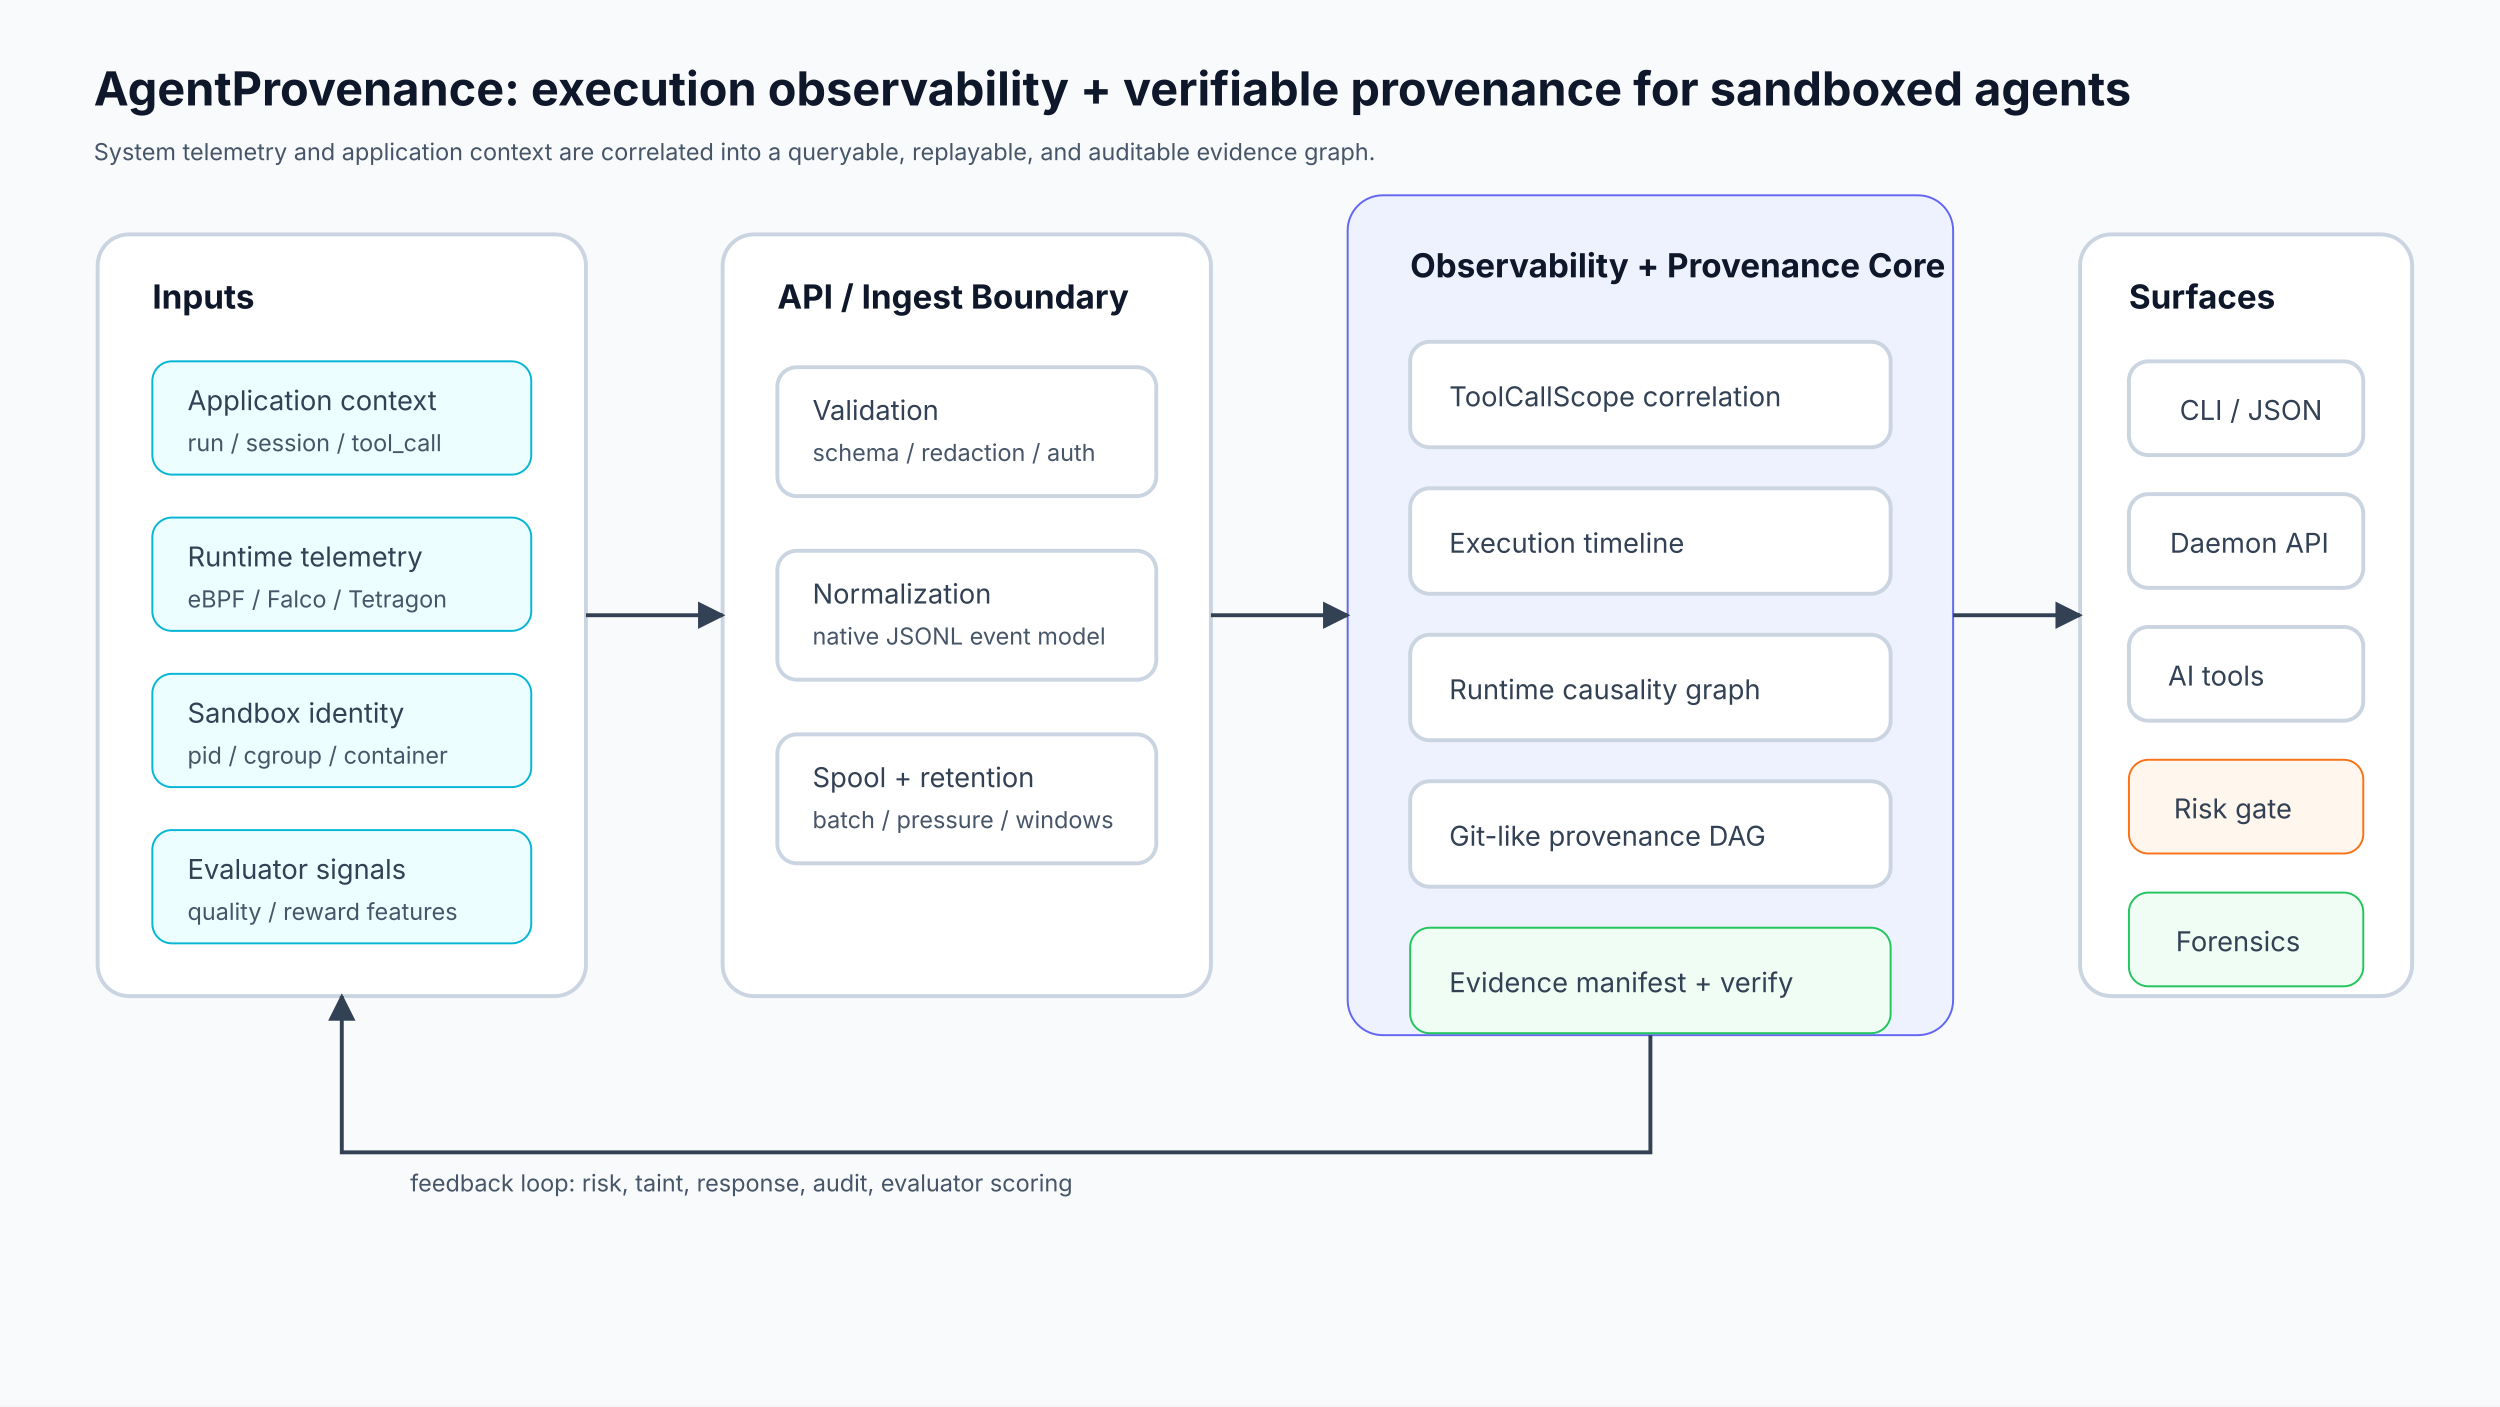
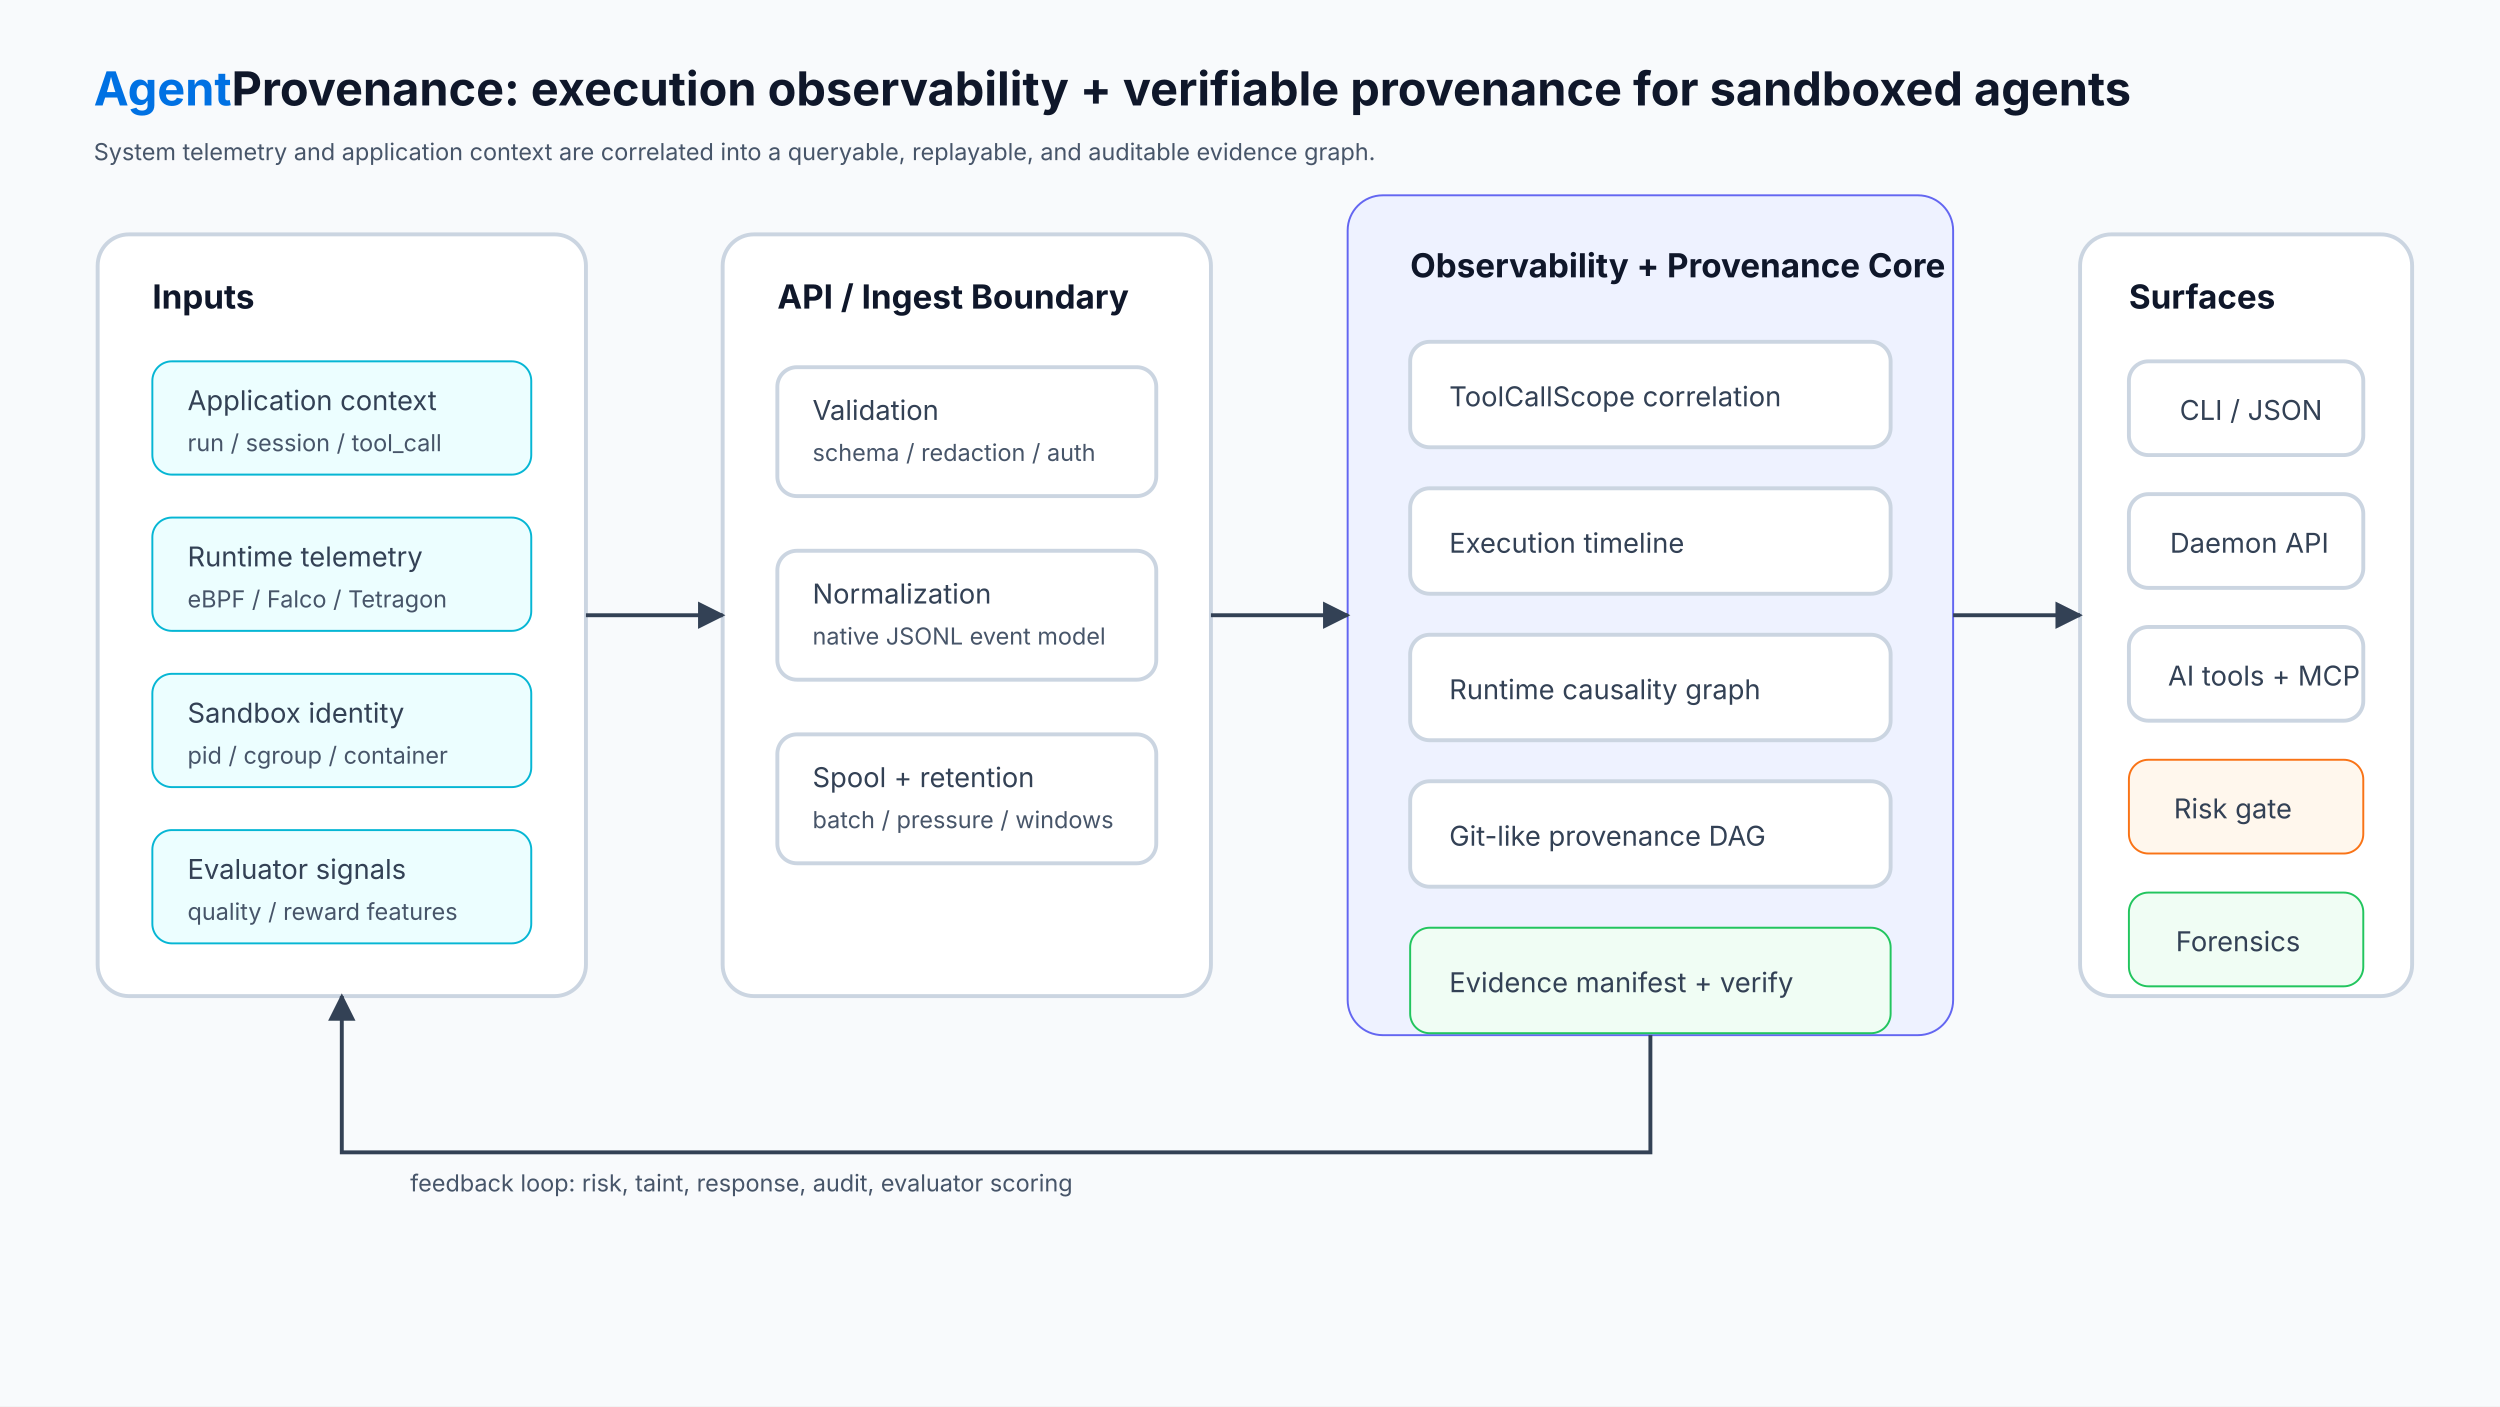
<svg xmlns="http://www.w3.org/2000/svg" width="1280" height="720" viewBox="0 0 1280 720" role="img" aria-labelledby="title desc">
  <defs>
    <style>
      .bg{fill:#f8fafc}.panel{fill:#fff;stroke:#cbd5e1;stroke-width:2}.core{fill:#eef2ff;stroke:#6366f1}.edge{stroke:#334155;stroke-width:2;fill:none;marker-end:url(#arrow)}.muted{fill:#64748b}.title{font:700 24px ui-sans-serif,system-ui,-apple-system,Segoe UI,sans-serif;fill:#0f172a}.h{font:700 17px ui-sans-serif,system-ui,-apple-system,Segoe UI,sans-serif;fill:#0f172a}.t{font:14px ui-sans-serif,system-ui,-apple-system,Segoe UI,sans-serif;fill:#334155}.small{font:12px ui-sans-serif,system-ui,-apple-system,Segoe UI,sans-serif;fill:#475569}.tag{fill:#ecfeff;stroke:#06b6d4}.risk{fill:#fff7ed;stroke:#f97316}.verify{fill:#f0fdf4;stroke:#22c55e}
    </style>
    <marker id="arrow" viewBox="0 0 10 10" refX="9" refY="5" markerWidth="7" markerHeight="7" orient="auto-start-reverse">
      <path d="M0 0L10 5L0 10z" fill="#334155" />
    </marker>
  </defs>
  <rect class="bg" width="1280" height="720" />
-   <text x="48" y="54" class="title">AgentProvenance: execution observability + verifiable provenance for sandboxed agents</text>
+   <text x="48" y="54" class="title">
+     <tspan style="fill:#0071e3">Agent</tspan>Provenance: execution observability + verifiable provenance for sandboxed agents</text>
  <text x="48" y="82" class="small">System telemetry and application context are correlated into a queryable, replayable, and auditable evidence graph.</text>
  <rect x="50" y="120" width="250" height="390" rx="16" class="panel" />
  <text x="78" y="158" class="h">Inputs</text>
  <rect x="78" y="185" width="194" height="58" rx="10" class="tag" />
  <text x="96" y="210" class="t">Application context</text>
  <text x="96" y="231" class="small">run / session / tool_call</text>
  <rect x="78" y="265" width="194" height="58" rx="10" class="tag" />
  <text x="96" y="290" class="t">Runtime telemetry</text>
  <text x="96" y="311" class="small">eBPF / Falco / Tetragon</text>
  <rect x="78" y="345" width="194" height="58" rx="10" class="tag" />
  <text x="96" y="370" class="t">Sandbox identity</text>
  <text x="96" y="391" class="small">pid / cgroup / container</text>
  <rect x="78" y="425" width="194" height="58" rx="10" class="tag" />
  <text x="96" y="450" class="t">Evaluator signals</text>
  <text x="96" y="471" class="small">quality / reward features</text>
  <rect x="370" y="120" width="250" height="390" rx="16" class="panel" />
  <text x="398" y="158" class="h">API / Ingest Boundary</text>
  <rect x="398" y="188" width="194" height="66" rx="10" class="panel" />
  <text x="416" y="215" class="t">Validation</text>
  <text x="416" y="236" class="small">schema / redaction / auth</text>
  <rect x="398" y="282" width="194" height="66" rx="10" class="panel" />
  <text x="416" y="309" class="t">Normalization</text>
  <text x="416" y="330" class="small">native JSONL event model</text>
  <rect x="398" y="376" width="194" height="66" rx="10" class="panel" />
  <text x="416" y="403" class="t">Spool + retention</text>
  <text x="416" y="424" class="small">batch / pressure / windows</text>
  <rect x="690" y="100" width="310" height="430" rx="18" class="core" />
  <text x="722" y="142" class="h">Observability + Provenance Core</text>
  <rect x="722" y="175" width="246" height="54" rx="10" class="panel" />
  <text x="742" y="208" class="t">ToolCallScope correlation</text>
  <rect x="722" y="250" width="246" height="54" rx="10" class="panel" />
  <text x="742" y="283" class="t">Execution timeline</text>
  <rect x="722" y="325" width="246" height="54" rx="10" class="panel" />
  <text x="742" y="358" class="t">Runtime causality graph</text>
  <rect x="722" y="400" width="246" height="54" rx="10" class="panel" />
  <text x="742" y="433" class="t">Git-like provenance DAG</text>
  <rect x="722" y="475" width="246" height="54" rx="10" class="verify" />
  <text x="742" y="508" class="t">Evidence manifest + verify</text>
  <rect x="1065" y="120" width="170" height="390" rx="16" class="panel" />
  <text x="1090" y="158" class="h">Surfaces</text>
  <rect x="1090" y="185" width="120" height="48" rx="10" class="panel" />
  <text x="1116" y="215" class="t">CLI / JSON</text>
  <rect x="1090" y="253" width="120" height="48" rx="10" class="panel" />
  <text x="1111" y="283" class="t">Daemon API</text>
  <rect x="1090" y="321" width="120" height="48" rx="10" class="panel" />
-   <text x="1110" y="351" class="t">AI tools</text>
+   <text x="1110" y="351" class="t">AI tools + MCP</text>
  <rect x="1090" y="389" width="120" height="48" rx="10" class="risk" />
  <text x="1113" y="419" class="t">Risk gate</text>
  <rect x="1090" y="457" width="120" height="48" rx="10" class="verify" />
  <text x="1114" y="487" class="t">Forensics</text>
  <path class="edge" d="M300 315H370" />
  <path class="edge" d="M620 315H690" />
  <path class="edge" d="M1000 315H1065" />
  <path class="edge" d="M845 530V590H175V510" />
  <text x="210" y="610" class="small">feedback loop: risk, taint, response, audit, evaluator scoring</text>
</svg>
